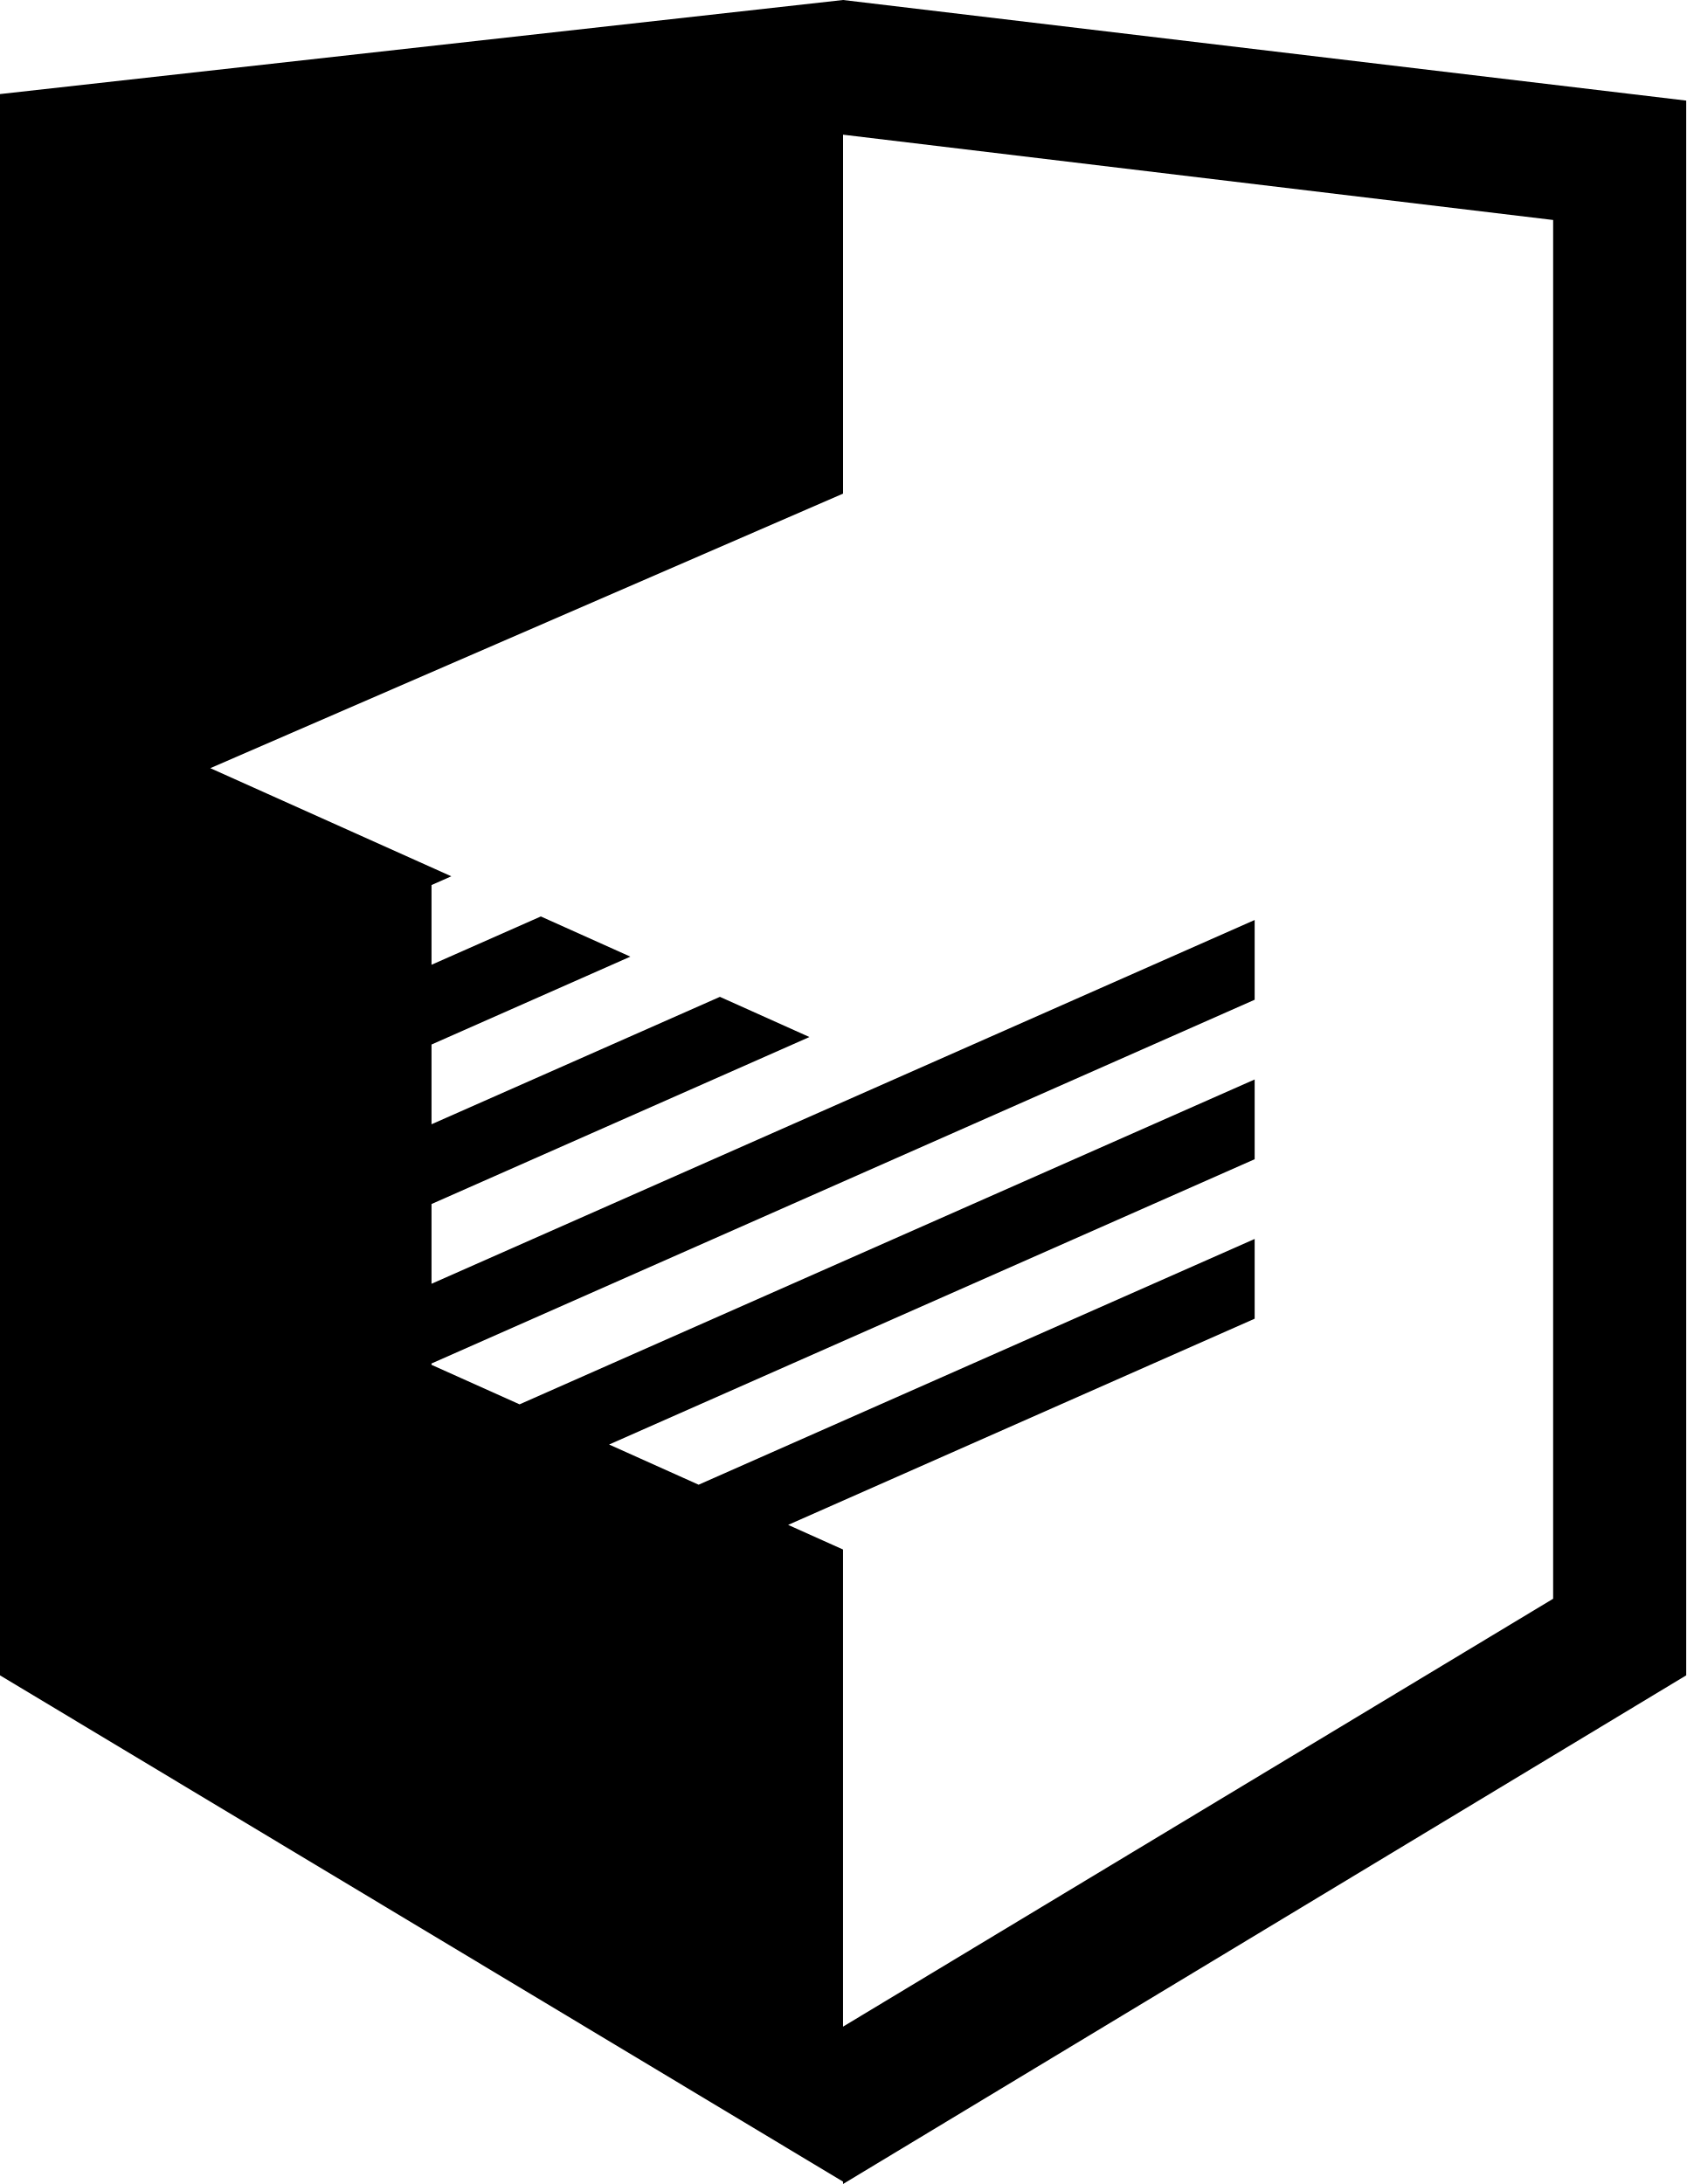
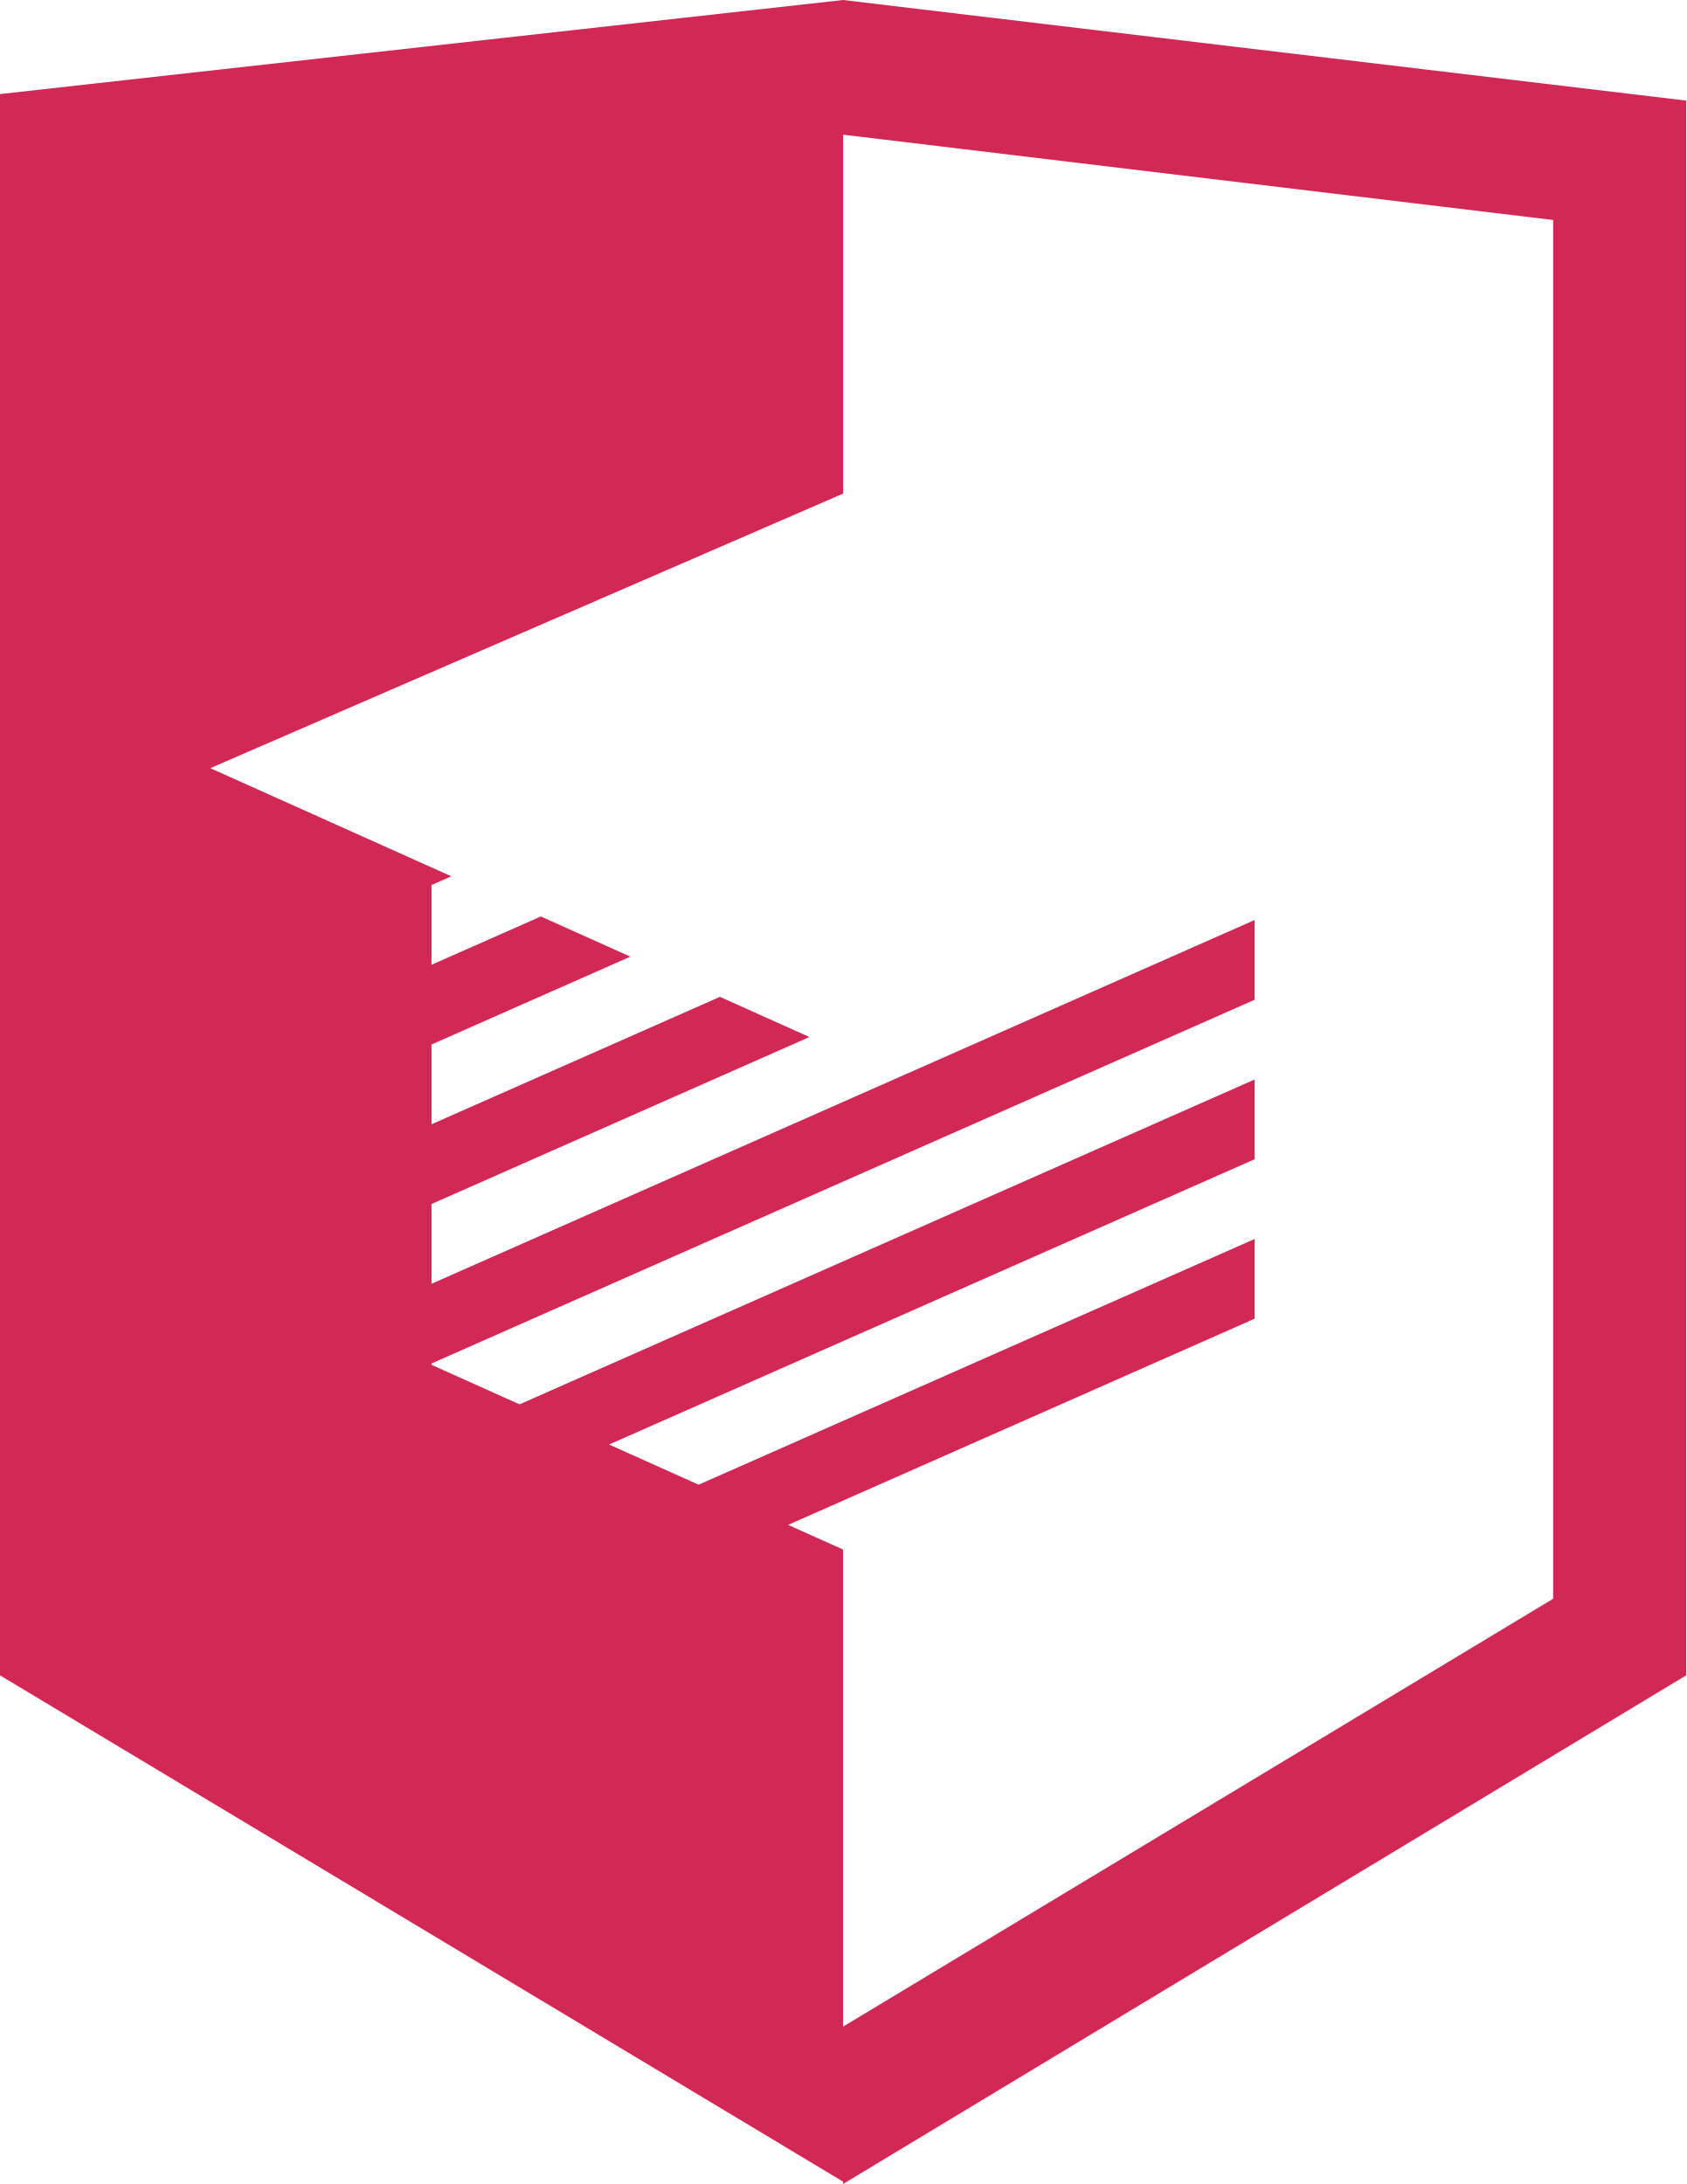
- <svg xmlns="http://www.w3.org/2000/svg" version="1.1" id="Layer_1" x="0px" y="0px" width="66.175px" height="85.715px" viewBox="0 0 66.175 85.715" style="enable-background:new 0 0 66.175 85.715;" xml:space="preserve">
-   <path d="M33.085,0L0,3.692v62.06l33.085,19.87v0.093l33.09-19.963V3.948L33.085,0z M60.952,62.746L33.085,79.539V60.814  l-2.155-0.967l18.309-8.092v-3.13L27.417,58.27l-3.513-1.577l25.335-11.197v-0.001v-3.129l-28.849,12.75l-3.456-1.551v-0.052  l32.305-14.276v-3.13L16.935,50.384v-3.129v-0.001L31.766,40.7l-3.513-1.577l-11.318,5.001v-3.13l7.803-3.449l-3.513-1.577  l-4.29,1.896v-3.129l0.777-0.343l-9.459-4.244l24.833-10.775V5.286l27.867,3.348V62.746z" />
+ <svg xmlns="http://www.w3.org/2000/svg" version="1.1" id="Layer_1" x="0px" y="0px" viewBox="0 0 66.175 85.715" style="enable-background:new 0 0 66.175 85.715;" xml:space="preserve">
+   <path fill="#d22856" d="M33.085,0L0,3.692v62.06l33.085,19.87v0.093l33.09-19.963V3.948L33.085,0z M60.952,62.746L33.085,79.539V60.814  l-2.155-0.967l18.309-8.092v-3.13L27.417,58.27l-3.513-1.577l25.335-11.197v-0.001v-3.129l-28.849,12.75l-3.456-1.551v-0.052  l32.305-14.276v-3.13L16.935,50.384v-3.129v-0.001L31.766,40.7l-3.513-1.577l-11.318,5.001v-3.13l7.803-3.449l-3.513-1.577  l-4.29,1.896v-3.129l0.777-0.343l-9.459-4.244l24.833-10.775V5.286l27.867,3.348V62.746z" />
</svg>
